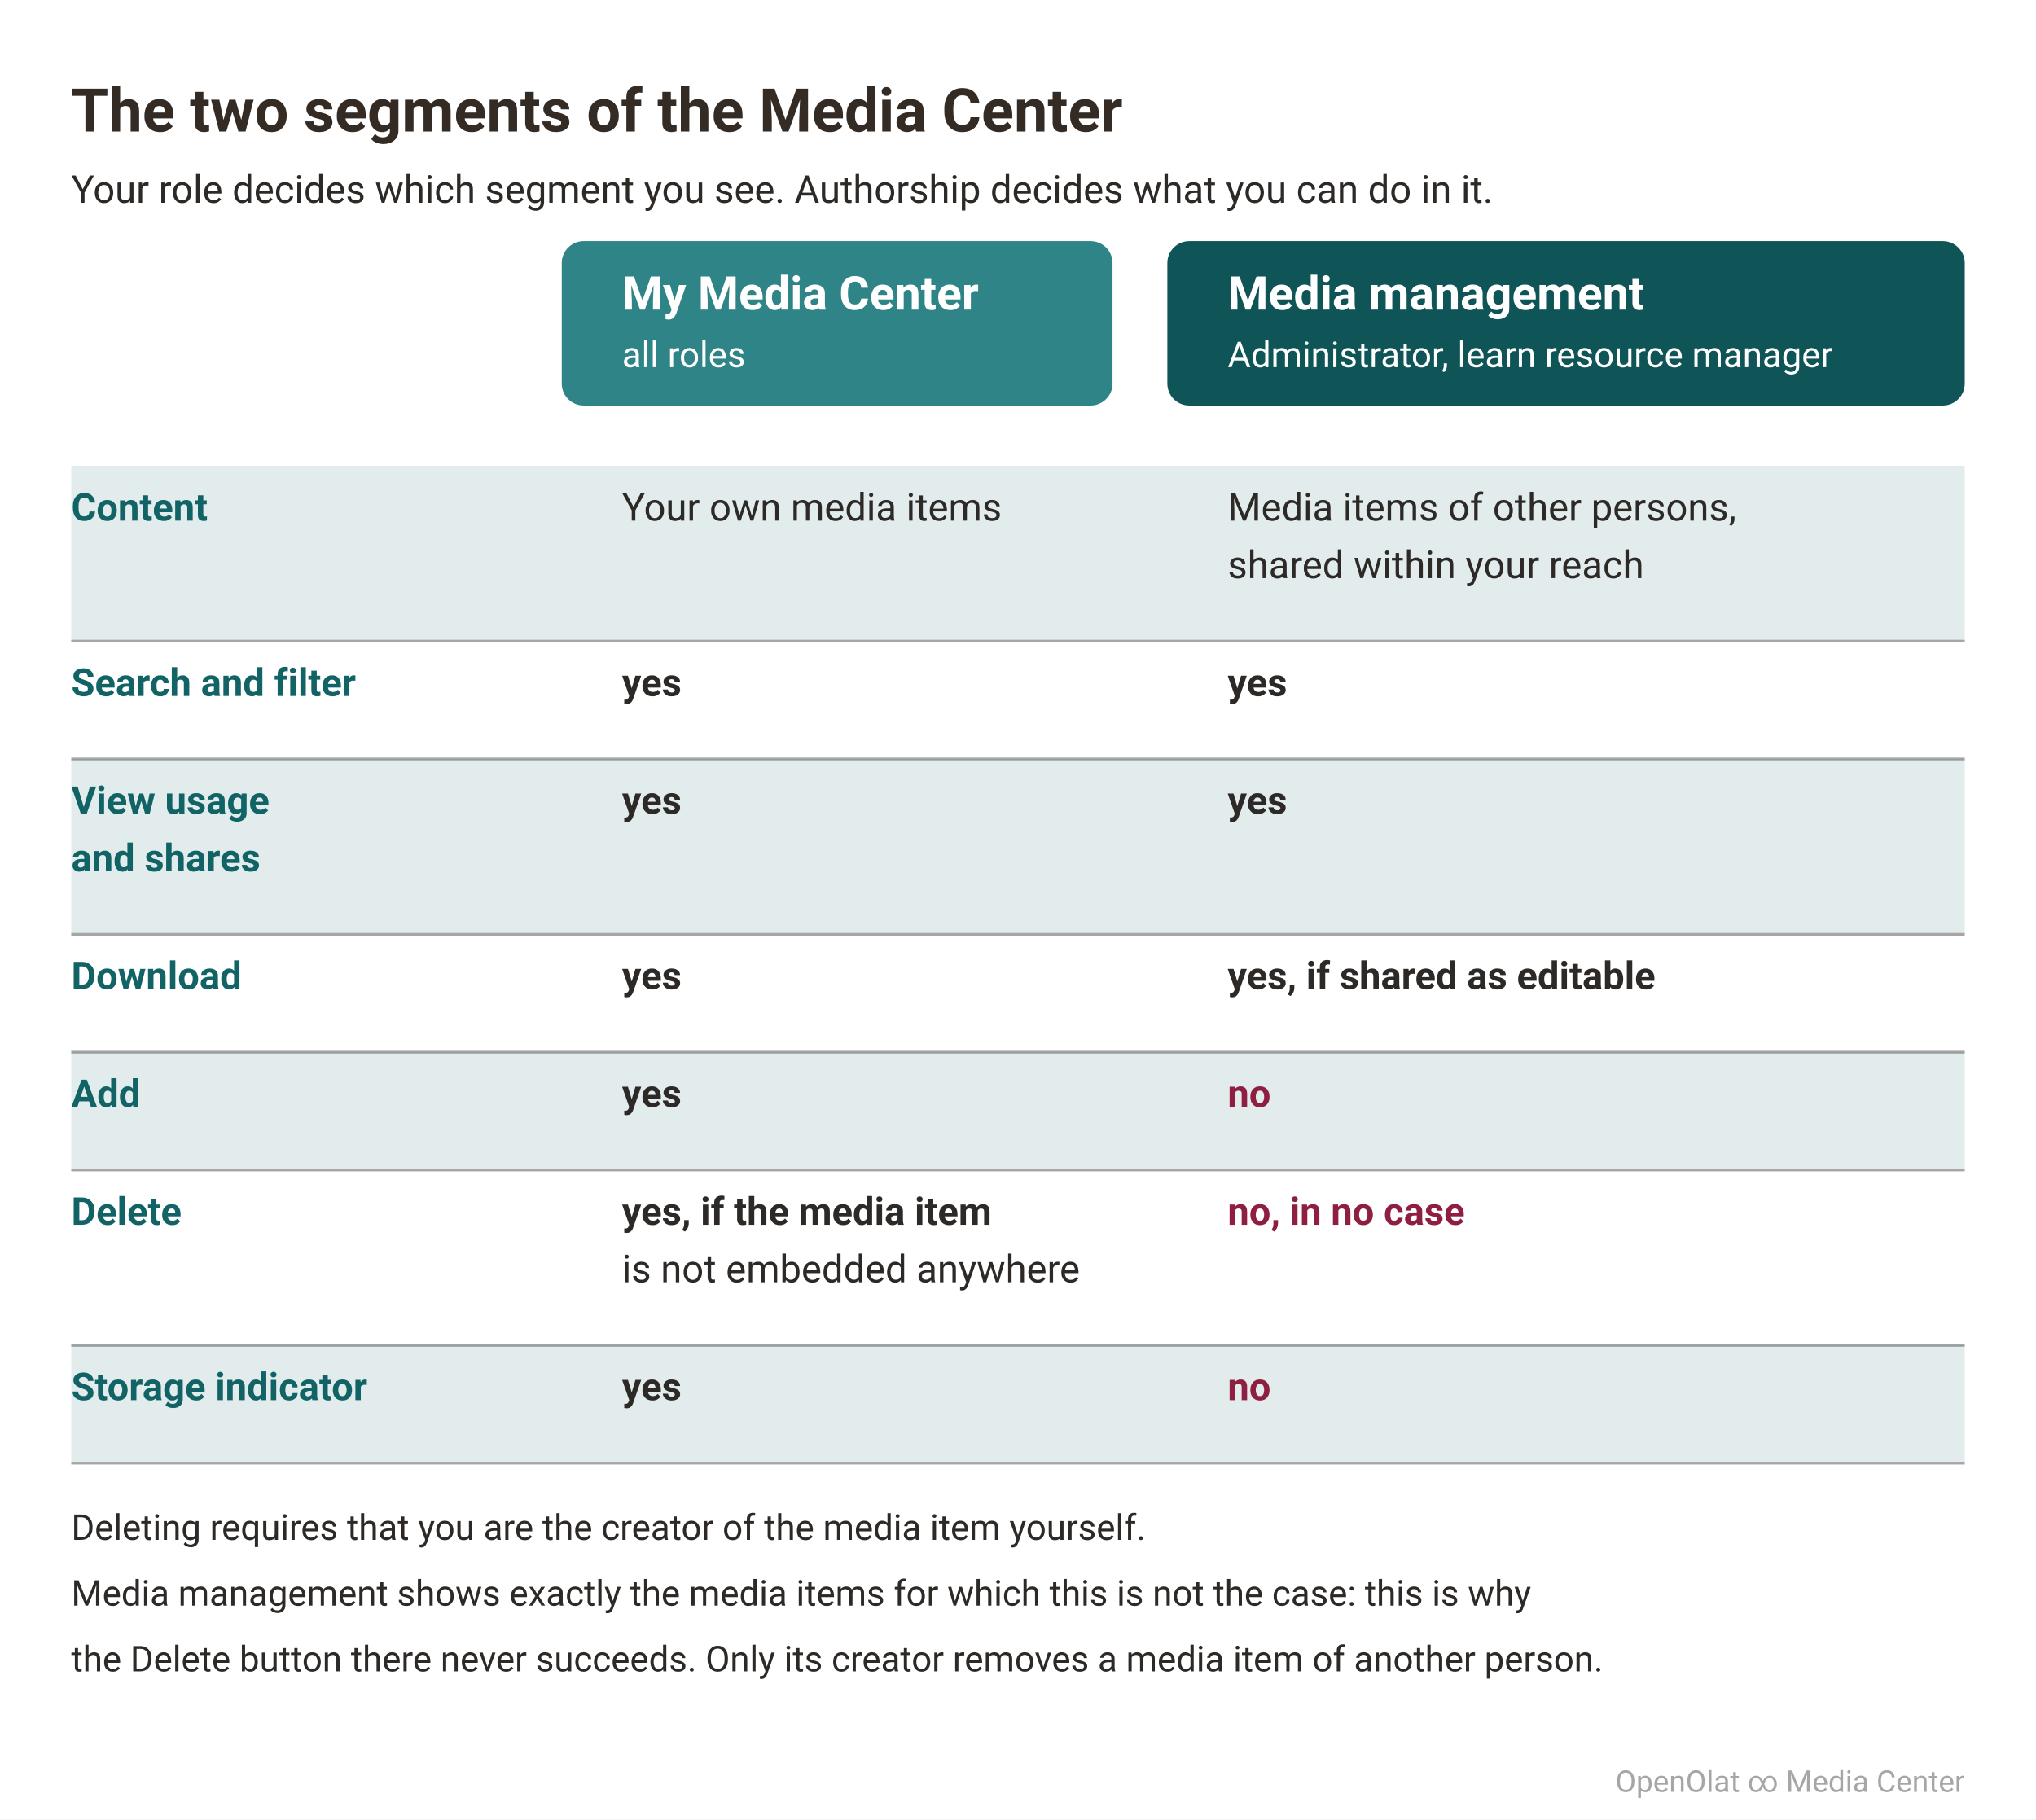
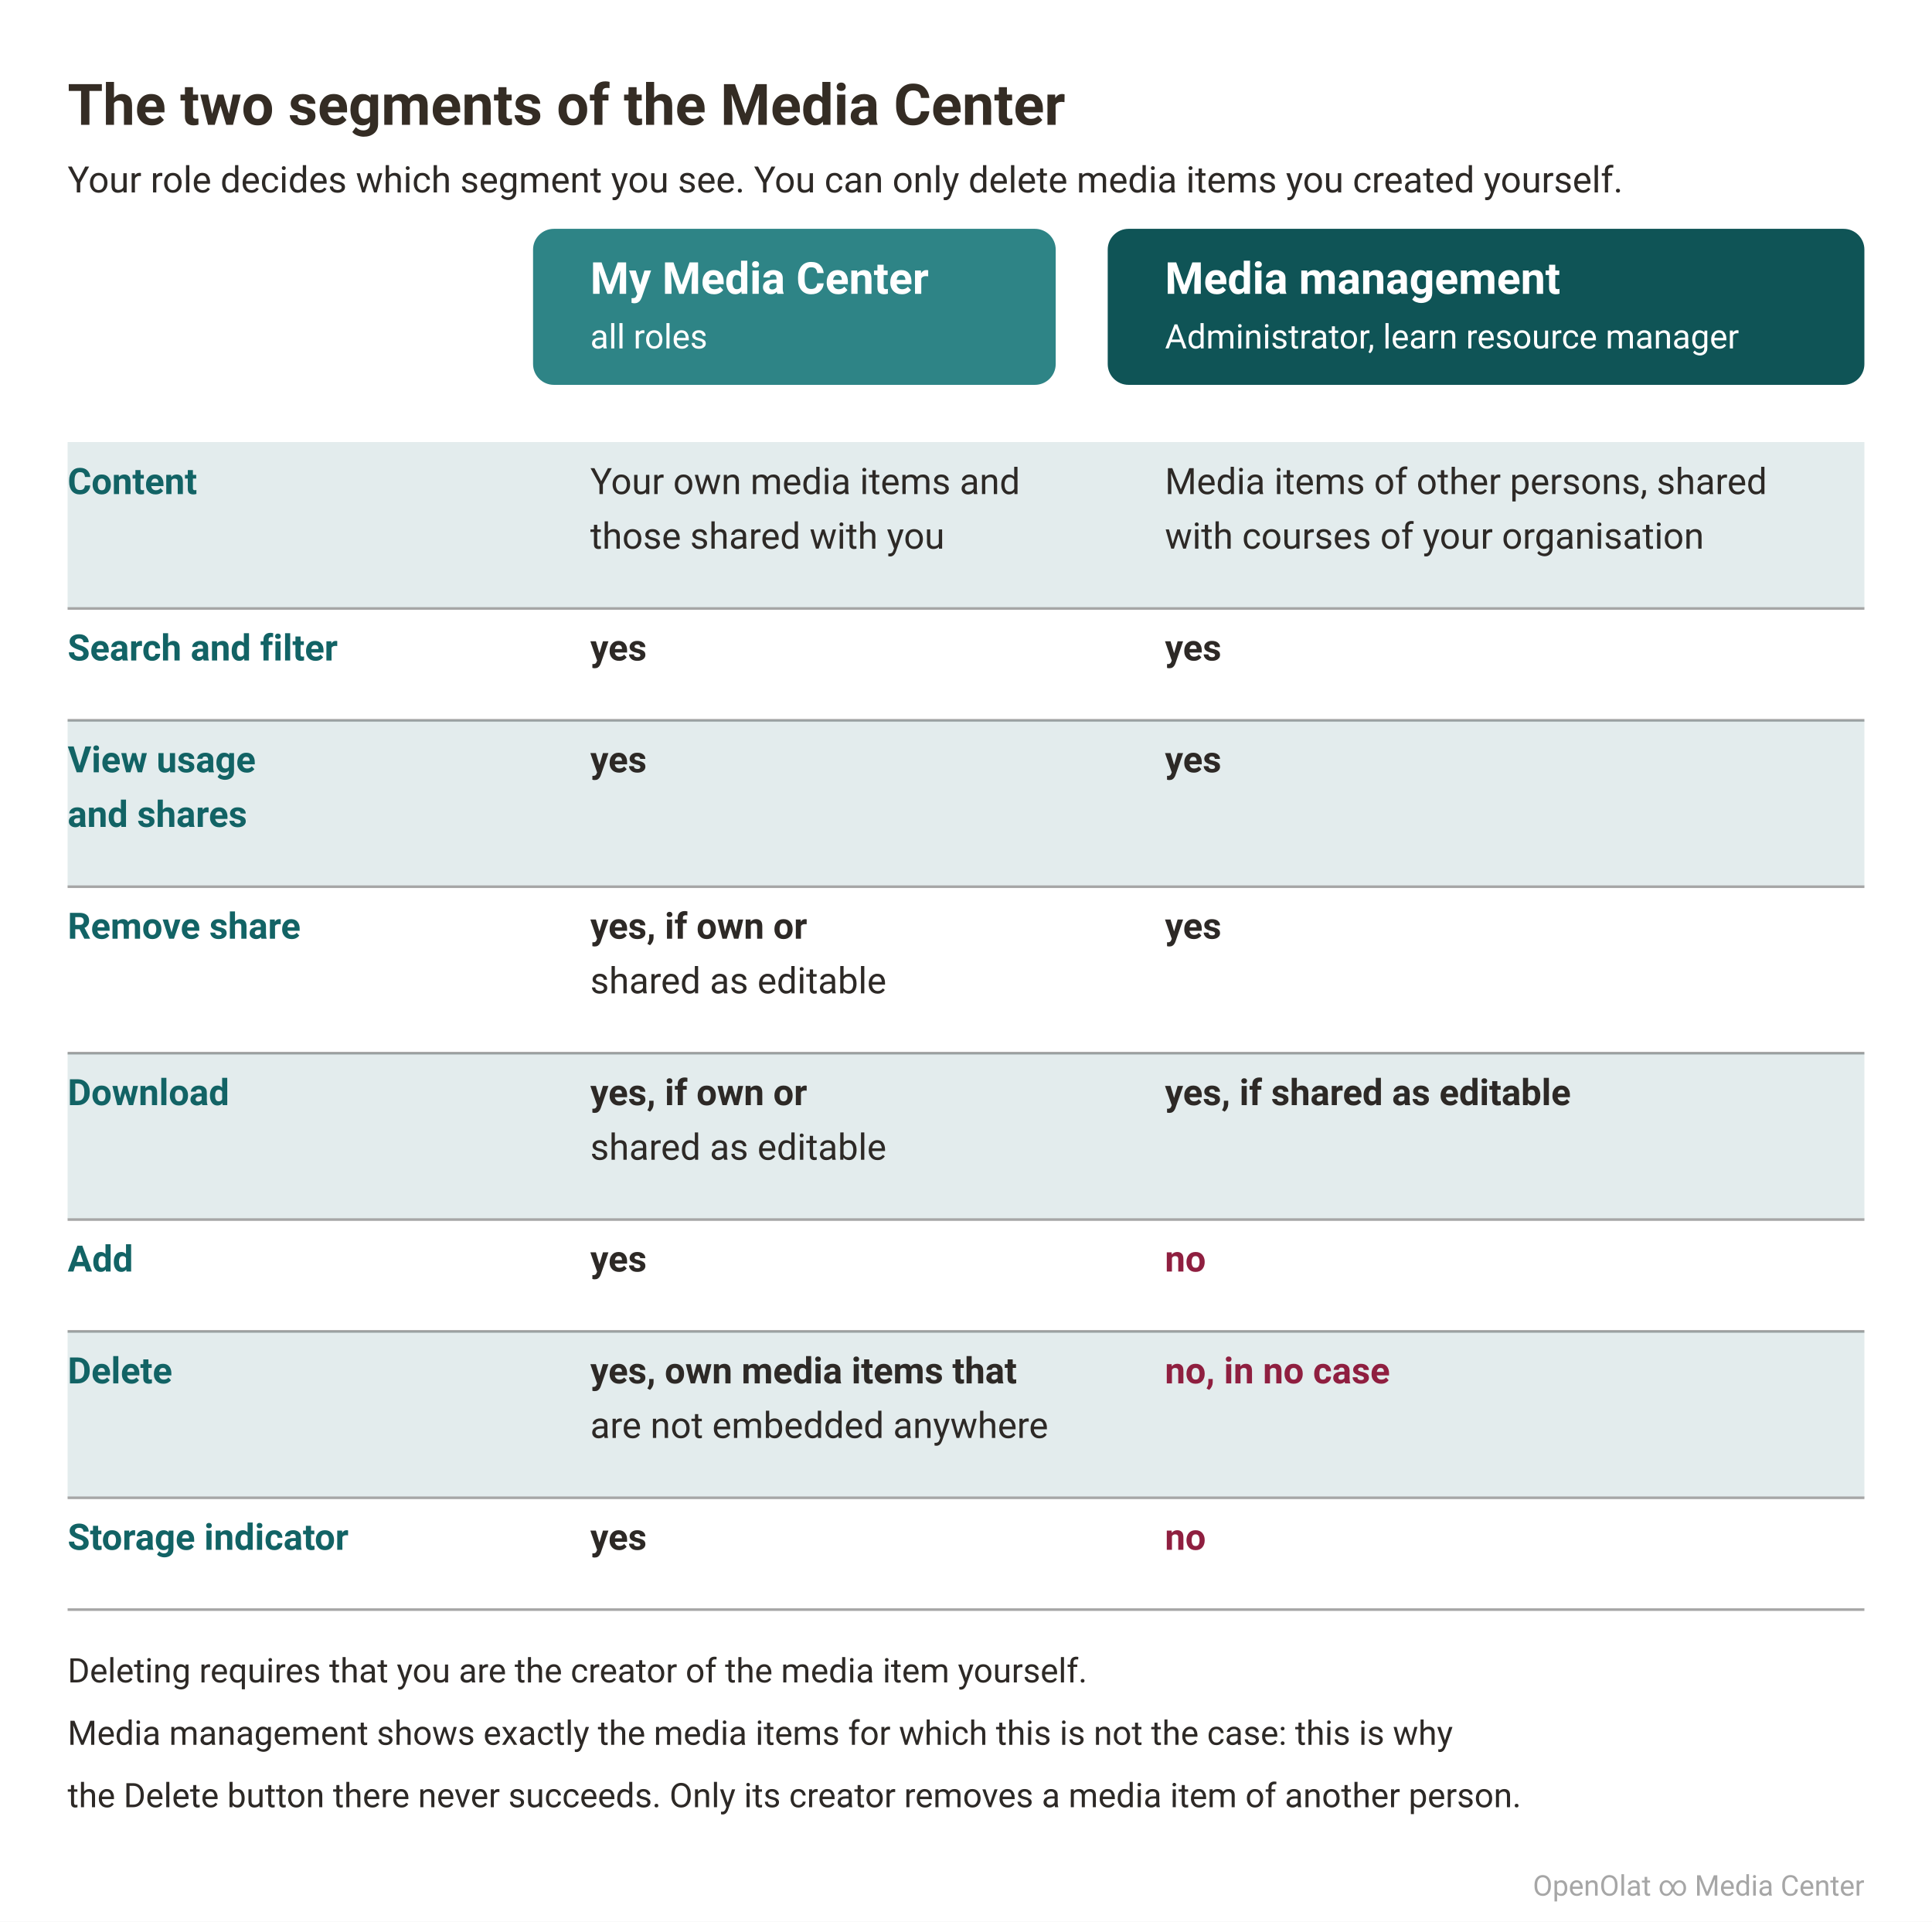
- <svg xmlns="http://www.w3.org/2000/svg" viewBox="0 0 743 664" width="743" height="664" role="img" aria-labelledby="t d">
+ <svg xmlns="http://www.w3.org/2000/svg" viewBox="0 0 743 739" width="743" height="739" role="img" aria-labelledby="t d">
  <style>
    text { font-family: 'Roboto', 'Helvetica Neue', Arial, sans-serif; fill: #2D2926; }
    .h1 { font-size: 22px; font-weight: 700; fill: #342C24; }
    .sub { font-size: 14px; }
    .colT { font-size: 17px; font-weight: 700; fill: #FFFFFF; }
    .colS { font-size: 13px; fill: #FFFFFF; }
    .lab { font-size: 14px; font-weight: 700; fill: #126365; }
    .val { font-size: 14px; }
    .no { font-size: 14px; font-weight: 700; fill: #8F1F40; }
    .yes { font-size: 14px; font-weight: 700; fill: #2D2926; }
    .foot { font-size: 13px; }
  </style>
-   <rect x="0" y="0" width="743" height="664" fill="#FFFFFF" />
+   <rect x="0" y="0" width="743" height="739" fill="#FFFFFF" />
  <text x="26" y="48" class="h1">The two segments of the Media Center</text>
-   <text x="26" y="74" class="sub">Your role decides which segment you see. Authorship decides what you can do in it.</text>
+   <text x="26" y="74" class="sub">Your role decides which segment you see. You can only delete media items you created yourself.</text>
  <rect x="205" y="88" width="201" height="60" rx="8" fill="#2E8486" />
  <text x="227" y="113" class="colT">My Media Center</text>
  <text x="227" y="134" class="colS">all roles</text>
  <rect x="426" y="88" width="291" height="60" rx="8" fill="#0F5456" />
  <text x="448" y="113" class="colT">Media management</text>
  <text x="448" y="134" class="colS">Administrator, learn resource manager</text>
  <rect x="26" y="170" width="691" height="64" fill="rgba(18, 99, 101, 0.12)" />
  <text x="26" y="190" class="lab">Content</text>
-   <text x="227" y="190" class="val">Your own media items</text>
-   <text x="448" y="190" class="val">Media items of other persons,</text>
-   <text x="448" y="211" class="val">shared within your reach</text>
+   <text x="227" y="190" class="val">Your own media items and</text>
+   <text x="227" y="211" class="val">those shared with you</text>
+   <text x="448" y="190" class="val">Media items of other persons, shared</text>
+   <text x="448" y="211" class="val">with courses of your organisation</text>
  <line x1="26" y1="234" x2="717" y2="234" stroke="#A6A6A6" stroke-width="1" />
  <text x="26" y="254" class="lab">Search and filter</text>
  <text x="227" y="254" class="yes">yes</text>
  <text x="448" y="254" class="yes">yes</text>
  <line x1="26" y1="277" x2="717" y2="277" stroke="#A6A6A6" stroke-width="1" />
  <rect x="26" y="277" width="691" height="64" fill="rgba(18, 99, 101, 0.12)" />
  <text x="26" y="297" class="lab">View usage</text>
  <text x="26" y="318" class="lab">and shares</text>
  <text x="227" y="297" class="yes">yes</text>
  <text x="448" y="297" class="yes">yes</text>
  <line x1="26" y1="341" x2="717" y2="341" stroke="#A6A6A6" stroke-width="1" />
-   <text x="26" y="361" class="lab">Download</text>
-   <text x="227" y="361" class="yes">yes</text>
-   <text x="448" y="361" class="yes">yes, if shared as editable</text>
-   <line x1="26" y1="384" x2="717" y2="384" stroke="#A6A6A6" stroke-width="1" />
-   <rect x="26" y="384" width="691" height="43" fill="rgba(18, 99, 101, 0.12)" />
-   <text x="26" y="404" class="lab">Add</text>
-   <text x="227" y="404" class="yes">yes</text>
-   <text x="448" y="404" class="no">no</text>
-   <line x1="26" y1="427" x2="717" y2="427" stroke="#A6A6A6" stroke-width="1" />
-   <text x="26" y="447" class="lab">Delete</text>
-   <text x="227" y="447" class="yes">yes, if the media item</text>
-   <text x="227" y="468" class="val">is not embedded anywhere</text>
-   <text x="448" y="447" class="no">no, in no case</text>
-   <line x1="26" y1="491" x2="717" y2="491" stroke="#A6A6A6" stroke-width="1" />
-   <rect x="26" y="491" width="691" height="43" fill="rgba(18, 99, 101, 0.12)" />
-   <text x="26" y="511" class="lab">Storage indicator</text>
-   <text x="227" y="511" class="yes">yes</text>
-   <text x="448" y="511" class="no">no</text>
-   <line x1="26" y1="534" x2="717" y2="534" stroke="#A6A6A6" stroke-width="1" />
-   <text x="26" y="562" class="foot">Deleting requires that you are the creator of the media item yourself.</text>
-   <text x="26" y="586" class="foot">Media management shows exactly the media items for which this is not the case: this is why</text>
-   <text x="26" y="610" class="foot">the Delete button there never succeeds. Only its creator removes a media item of another person.</text>
-   <text x="717" y="654" text-anchor="end" style="font-size:11px; fill:#A6A6A6">OpenOlat ∞ Media Center</text>
+   <text x="26" y="361" class="lab">Remove share</text>
+   <text x="227" y="361" class="yes">yes, if own or</text>
+   <text x="227" y="382" class="val">shared as editable</text>
+   <text x="448" y="361" class="yes">yes</text>
+   <line x1="26" y1="405" x2="717" y2="405" stroke="#A6A6A6" stroke-width="1" />
+   <rect x="26" y="405" width="691" height="64" fill="rgba(18, 99, 101, 0.12)" />
+   <text x="26" y="425" class="lab">Download</text>
+   <text x="227" y="425" class="yes">yes, if own or</text>
+   <text x="227" y="446" class="val">shared as editable</text>
+   <text x="448" y="425" class="yes">yes, if shared as editable</text>
+   <line x1="26" y1="469" x2="717" y2="469" stroke="#A6A6A6" stroke-width="1" />
+   <text x="26" y="489" class="lab">Add</text>
+   <text x="227" y="489" class="yes">yes</text>
+   <text x="448" y="489" class="no">no</text>
+   <line x1="26" y1="512" x2="717" y2="512" stroke="#A6A6A6" stroke-width="1" />
+   <rect x="26" y="512" width="691" height="64" fill="rgba(18, 99, 101, 0.12)" />
+   <text x="26" y="532" class="lab">Delete</text>
+   <text x="227" y="532" class="yes">yes, own media items that</text>
+   <text x="227" y="553" class="val">are not embedded anywhere</text>
+   <text x="448" y="532" class="no">no, in no case</text>
+   <line x1="26" y1="576" x2="717" y2="576" stroke="#A6A6A6" stroke-width="1" />
+   <text x="26" y="596" class="lab">Storage indicator</text>
+   <text x="227" y="596" class="yes">yes</text>
+   <text x="448" y="596" class="no">no</text>
+   <line x1="26" y1="619" x2="717" y2="619" stroke="#A6A6A6" stroke-width="1" />
+   <text x="26" y="647" class="foot">Deleting requires that you are the creator of the media item yourself.</text>
+   <text x="26" y="671" class="foot">Media management shows exactly the media items for which this is not the case: this is why</text>
+   <text x="26" y="695" class="foot">the Delete button there never succeeds. Only its creator removes a media item of another person.</text>
+   <text x="717" y="729" text-anchor="end" style="font-size:11px; fill:#A6A6A6">OpenOlat ∞ Media Center</text>
</svg>
